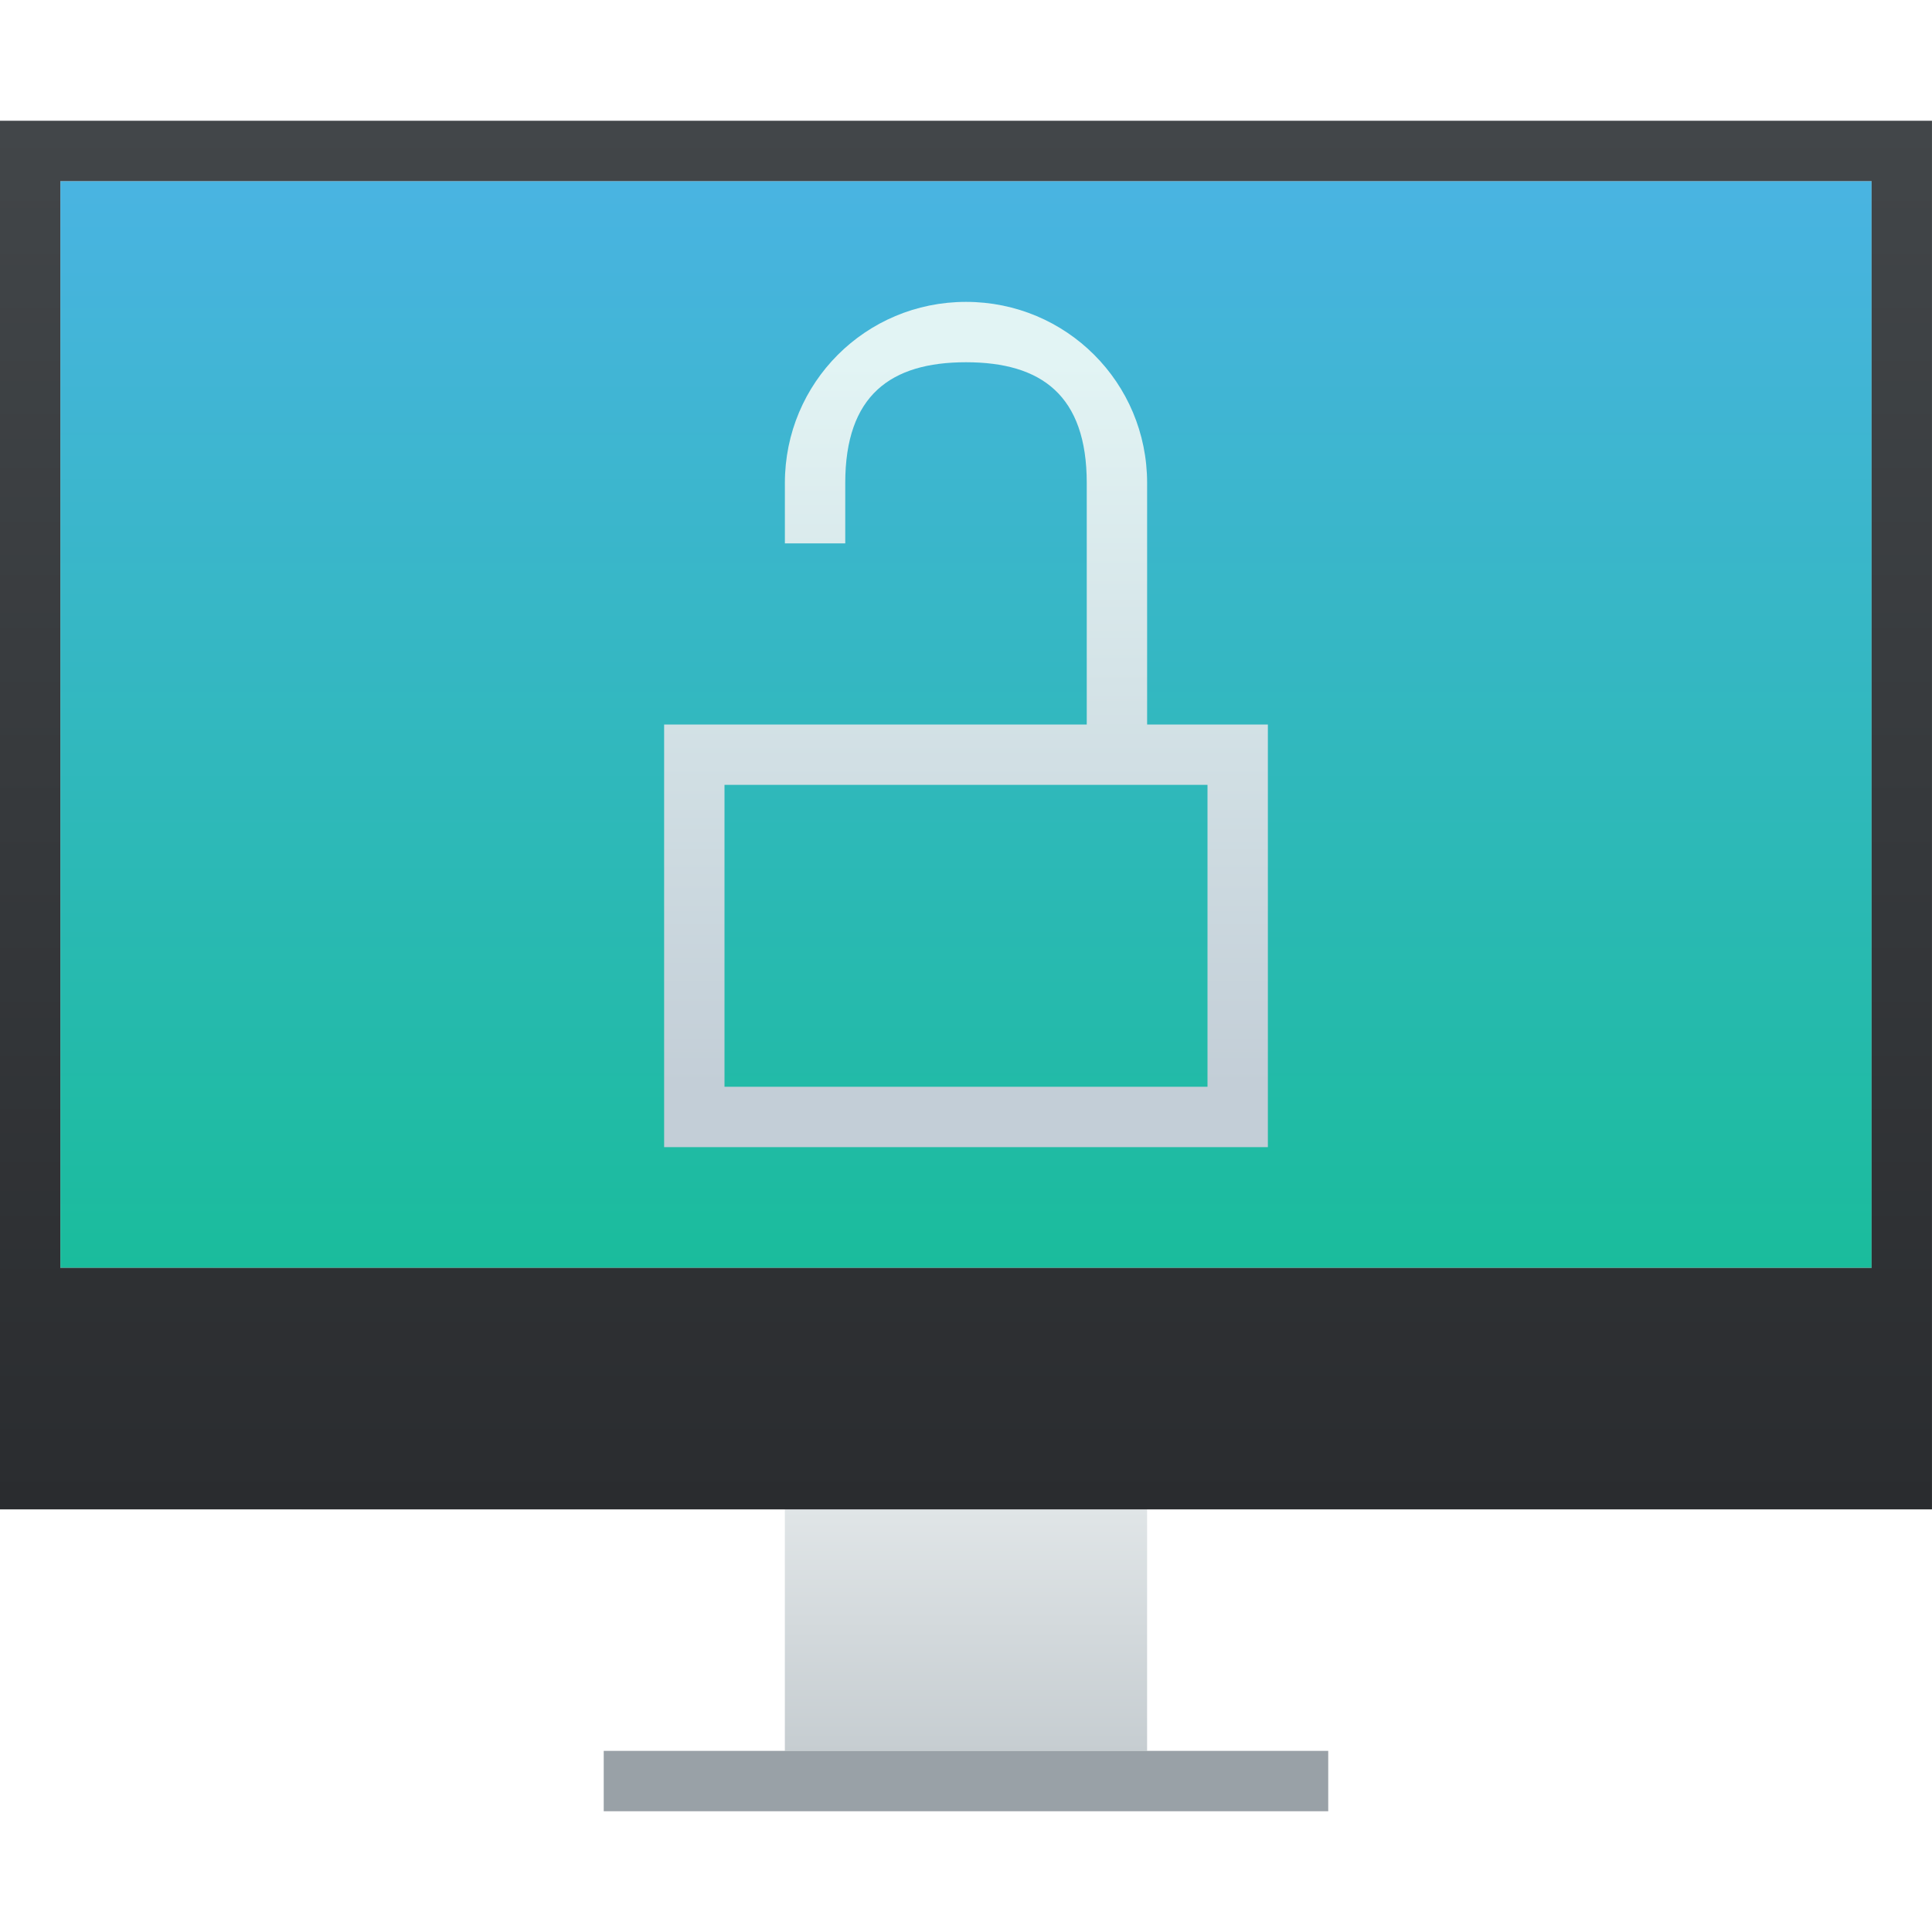
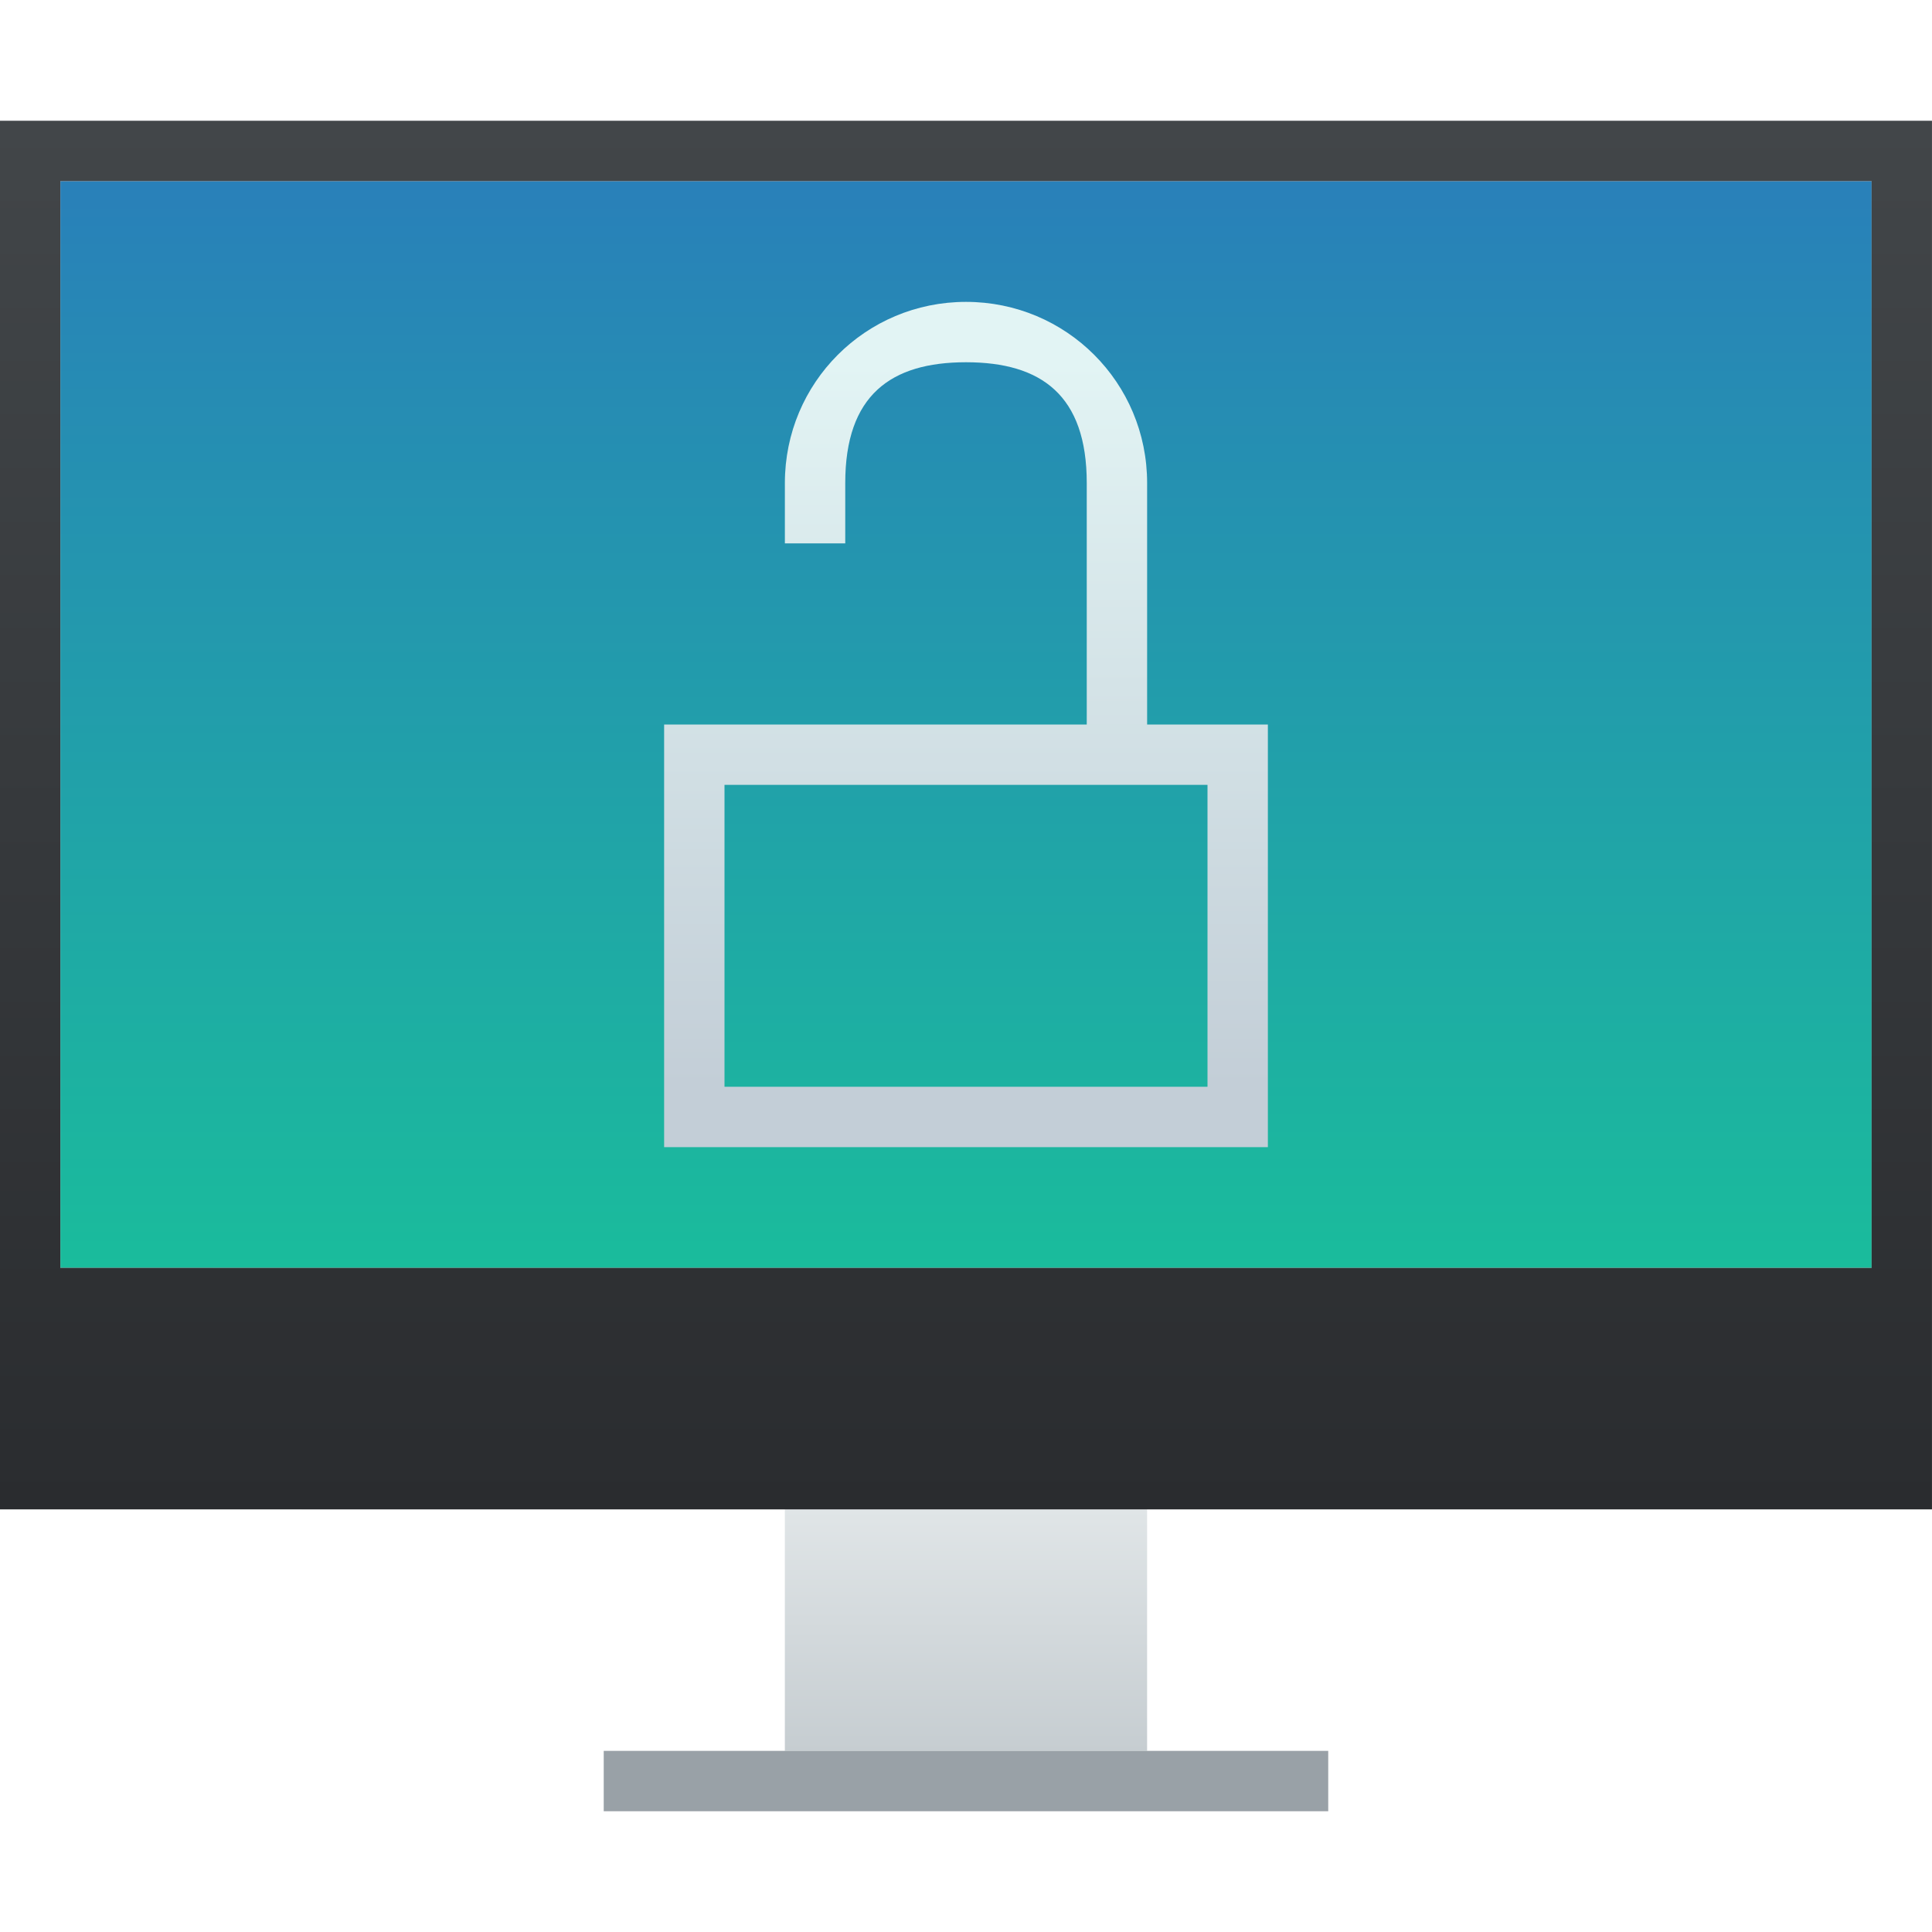
<svg xmlns="http://www.w3.org/2000/svg" xmlns:xlink="http://www.w3.org/1999/xlink" width="32" version="1.1" height="32" id="svg2">
  <defs id="defs5455">
    <linearGradient xlink:href="#linearGradient4303" id="linearGradient4346" y1="542.798" y2="538.798" x2="0" gradientUnits="userSpaceOnUse" gradientTransform="matrix(1 0 0 1 -0.00007 2)" />
    <linearGradient id="linearGradient4303">
      <stop style="stop-color:#c6cdd1" id="stop4305" />
      <stop offset="1" style="stop-color:#e0e5e7" id="stop4307" />
    </linearGradient>
    <linearGradient xlink:href="#linearGradient4293" id="linearGradient4173" y1="519.798" x1="393.571" y2="536.798" x2="410.571" gradientUnits="userSpaceOnUse" />
    <linearGradient id="linearGradient4293">
      <stop id="stop4295" />
      <stop offset="1" style="stop-opacity:0" id="stop4297" />
    </linearGradient>
    <linearGradient xlink:href="#linearGradient4159" id="linearGradient4338" y1="538.798" y2="519.798" x2="0" gradientUnits="userSpaceOnUse" gradientTransform="matrix(1 0 0 1.210527 -3.00004 -111.4316)" />
    <linearGradient id="linearGradient4159">
      <stop style="stop-color:#2a2c2f" id="stop4161" />
      <stop offset="1" style="stop-color:#424649" id="stop4163" />
    </linearGradient>
    <linearGradient id="linearGradient4219">
      <stop style="stop-color:#c3ced7" id="stop4221" />
      <stop offset="1" style="stop-color:#e2f4f4" id="stop4223" />
    </linearGradient>
    <linearGradient xlink:href="#linearGradient4219" id="linearGradient4479" y1="533.798" y2="521.798" x2="0" gradientUnits="userSpaceOnUse" gradientTransform="matrix(1 0 0 1 -384.5714 -515.798)" />
-     <linearGradient xlink:href="#linearGradient4697-2" id="linearGradient4703-2" y1="497.954" x1="422.071" y2="536.525" x2="422.071" gradientUnits="userSpaceOnUse" gradientTransform="matrix(0.9166663,0,0,0.9166663,-340.5237,-455.8146)" />
+     <linearGradient xlink:href="#linearGradient4697-2" id="linearGradient4703-2" y1="503.798" x1="421.371" y2="536.525" x2="421.371" gradientUnits="userSpaceOnUse" gradientTransform="matrix(0.9166663,0,0,0.9166663,-340.5237,-455.8146)" />
    <linearGradient id="linearGradient4697-2">
-       <stop style="stop-color:#52b2ee;stop-opacity:1" id="stop4699-3" />
+       <stop style="stop-color:#2980b9;stop-opacity:1" id="stop4699-3" />
      <stop offset="1" style="stop-color:#1abc9c;stop-opacity:1" id="stop4701-7" />
    </linearGradient>
  </defs>
  <g id="layer1" transform="matrix(1 0 0 1 -384.5714 -515.798)">
    <g id="g4578-2" transform="matrix(0.6249997,0,0,0.5499997,145.2144,241.7092)">
      <path style="fill:url(#linearGradient4703-2)" id="path4589-6" d="M 12,6 12,36 56,36 56,6 12,6 Z" transform="matrix(1.09091,0,0,1.09091,371.4805,497.2525)" />
    </g>
    <rect width="6" x="397.571" y="540.798" height="4" style="fill:url(#linearGradient4346)" id="rect4321" />
    <rect width="12" x="394.571" y="544.798" height="1" style="fill:#99a1a7" id="rect4323" />
    <path style="fill:url(#linearGradient4173);opacity:0.2;fill-rule:evenodd" id="path4165" d="m 385.571,536.798 4,4 27,0 0,-21 -1,-1 0,18 z" />
    <path style="fill:url(#linearGradient4338)" id="rect4319" d="m 384.571,517.798 0,23 32,0 0,-23 -32,0 z m 1,1 30,0 0,18 -30,0 0,-18 z" />
    <flowRoot line-height="125%" style="font-size:10;font-family:sans-serif" id="flowRoot4170" transform="matrix(1 0 0 1 389.5714 520.7981)">
      <flowRegion id="flowRegion4172">
        <rect width="27" x="22" y="3" height="15" id="rect4174" />
      </flowRegion>
      <flowPara id="flowPara4176">Plasm</flowPara>
    </flowRoot>
    <path style="fill:url(#linearGradient4479)" id="rect4136-1" d="M 16 5 C 14.338 5 13 6.338 13 8 L 13 9 L 14 9 L 14 8 C 14 6.546 14.754 6 16 6 C 17.247 6 18 6.546 18 8 L 18 12 L 16 12 L 14 12 L 13 12 L 12 12 L 11 12 L 11 12.75 L 11 19 L 21 19 L 21 12 L 19 12 L 19 8 C 19 6.338 17.662 5 16 5 z M 12 13 L 20 13 L 20 18 L 12 18 L 12 13 z " transform="matrix(1 0 0 1 384.5714 515.798)" />
  </g>
</svg>
